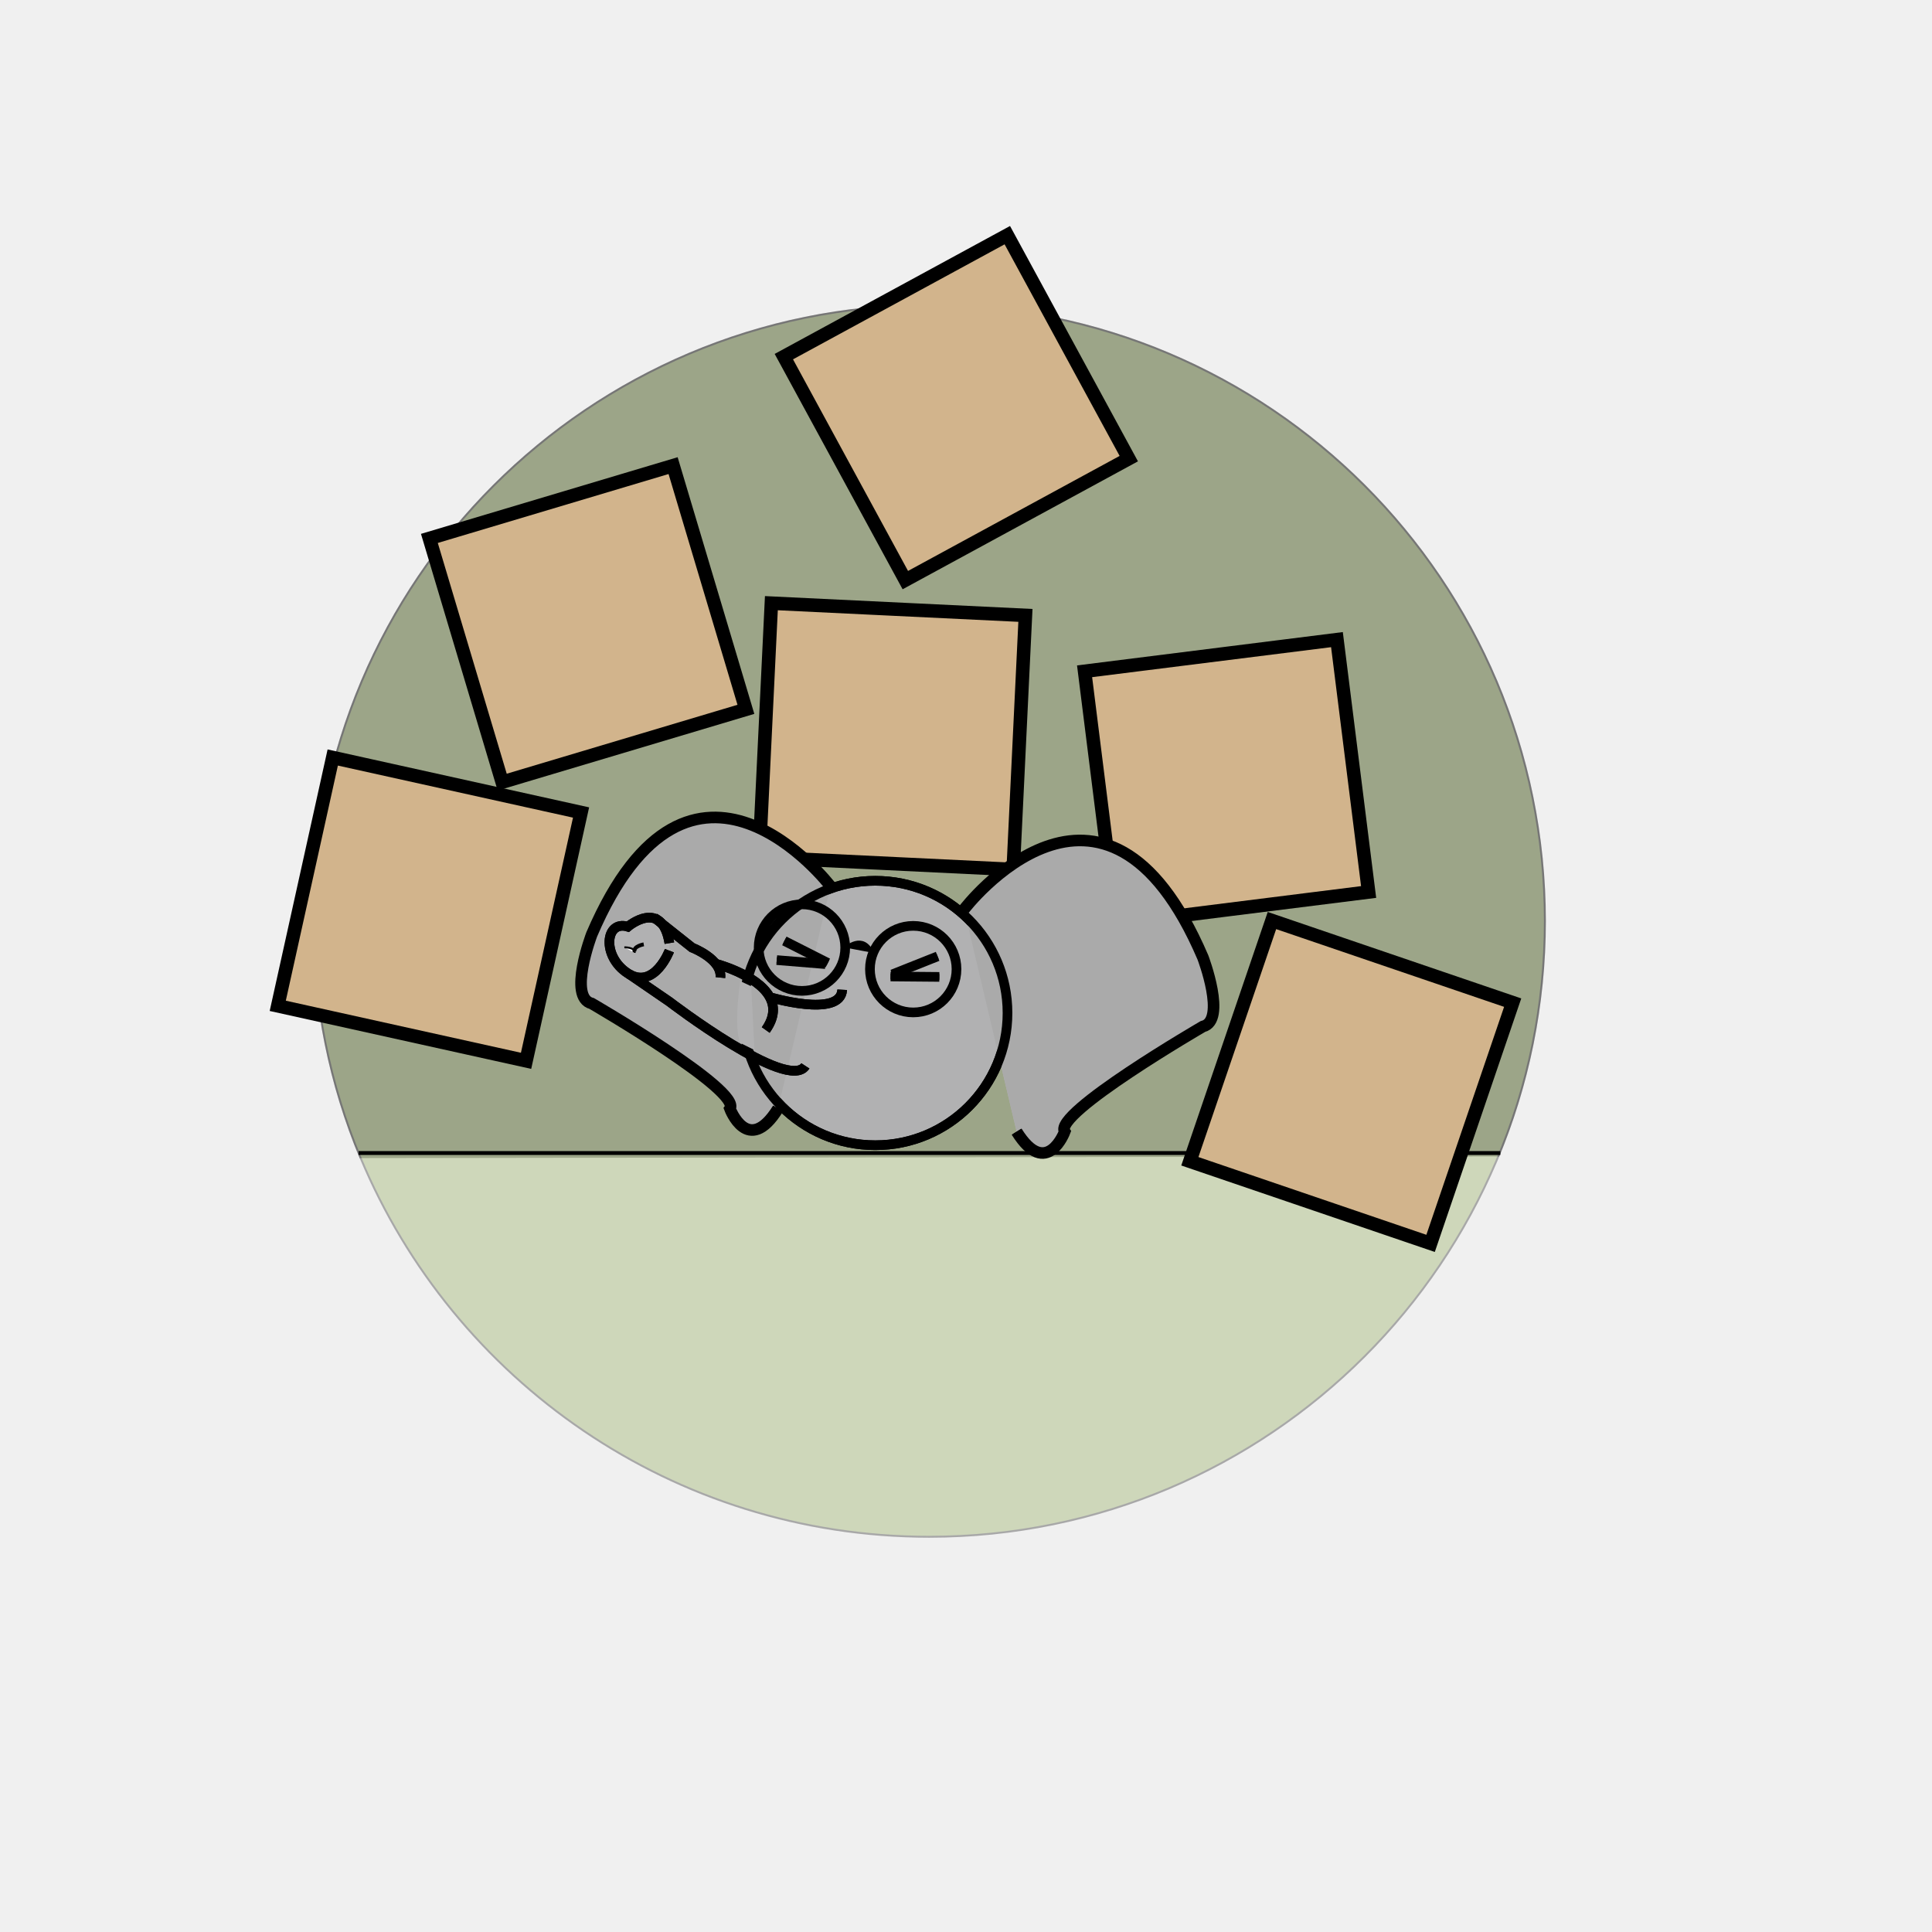
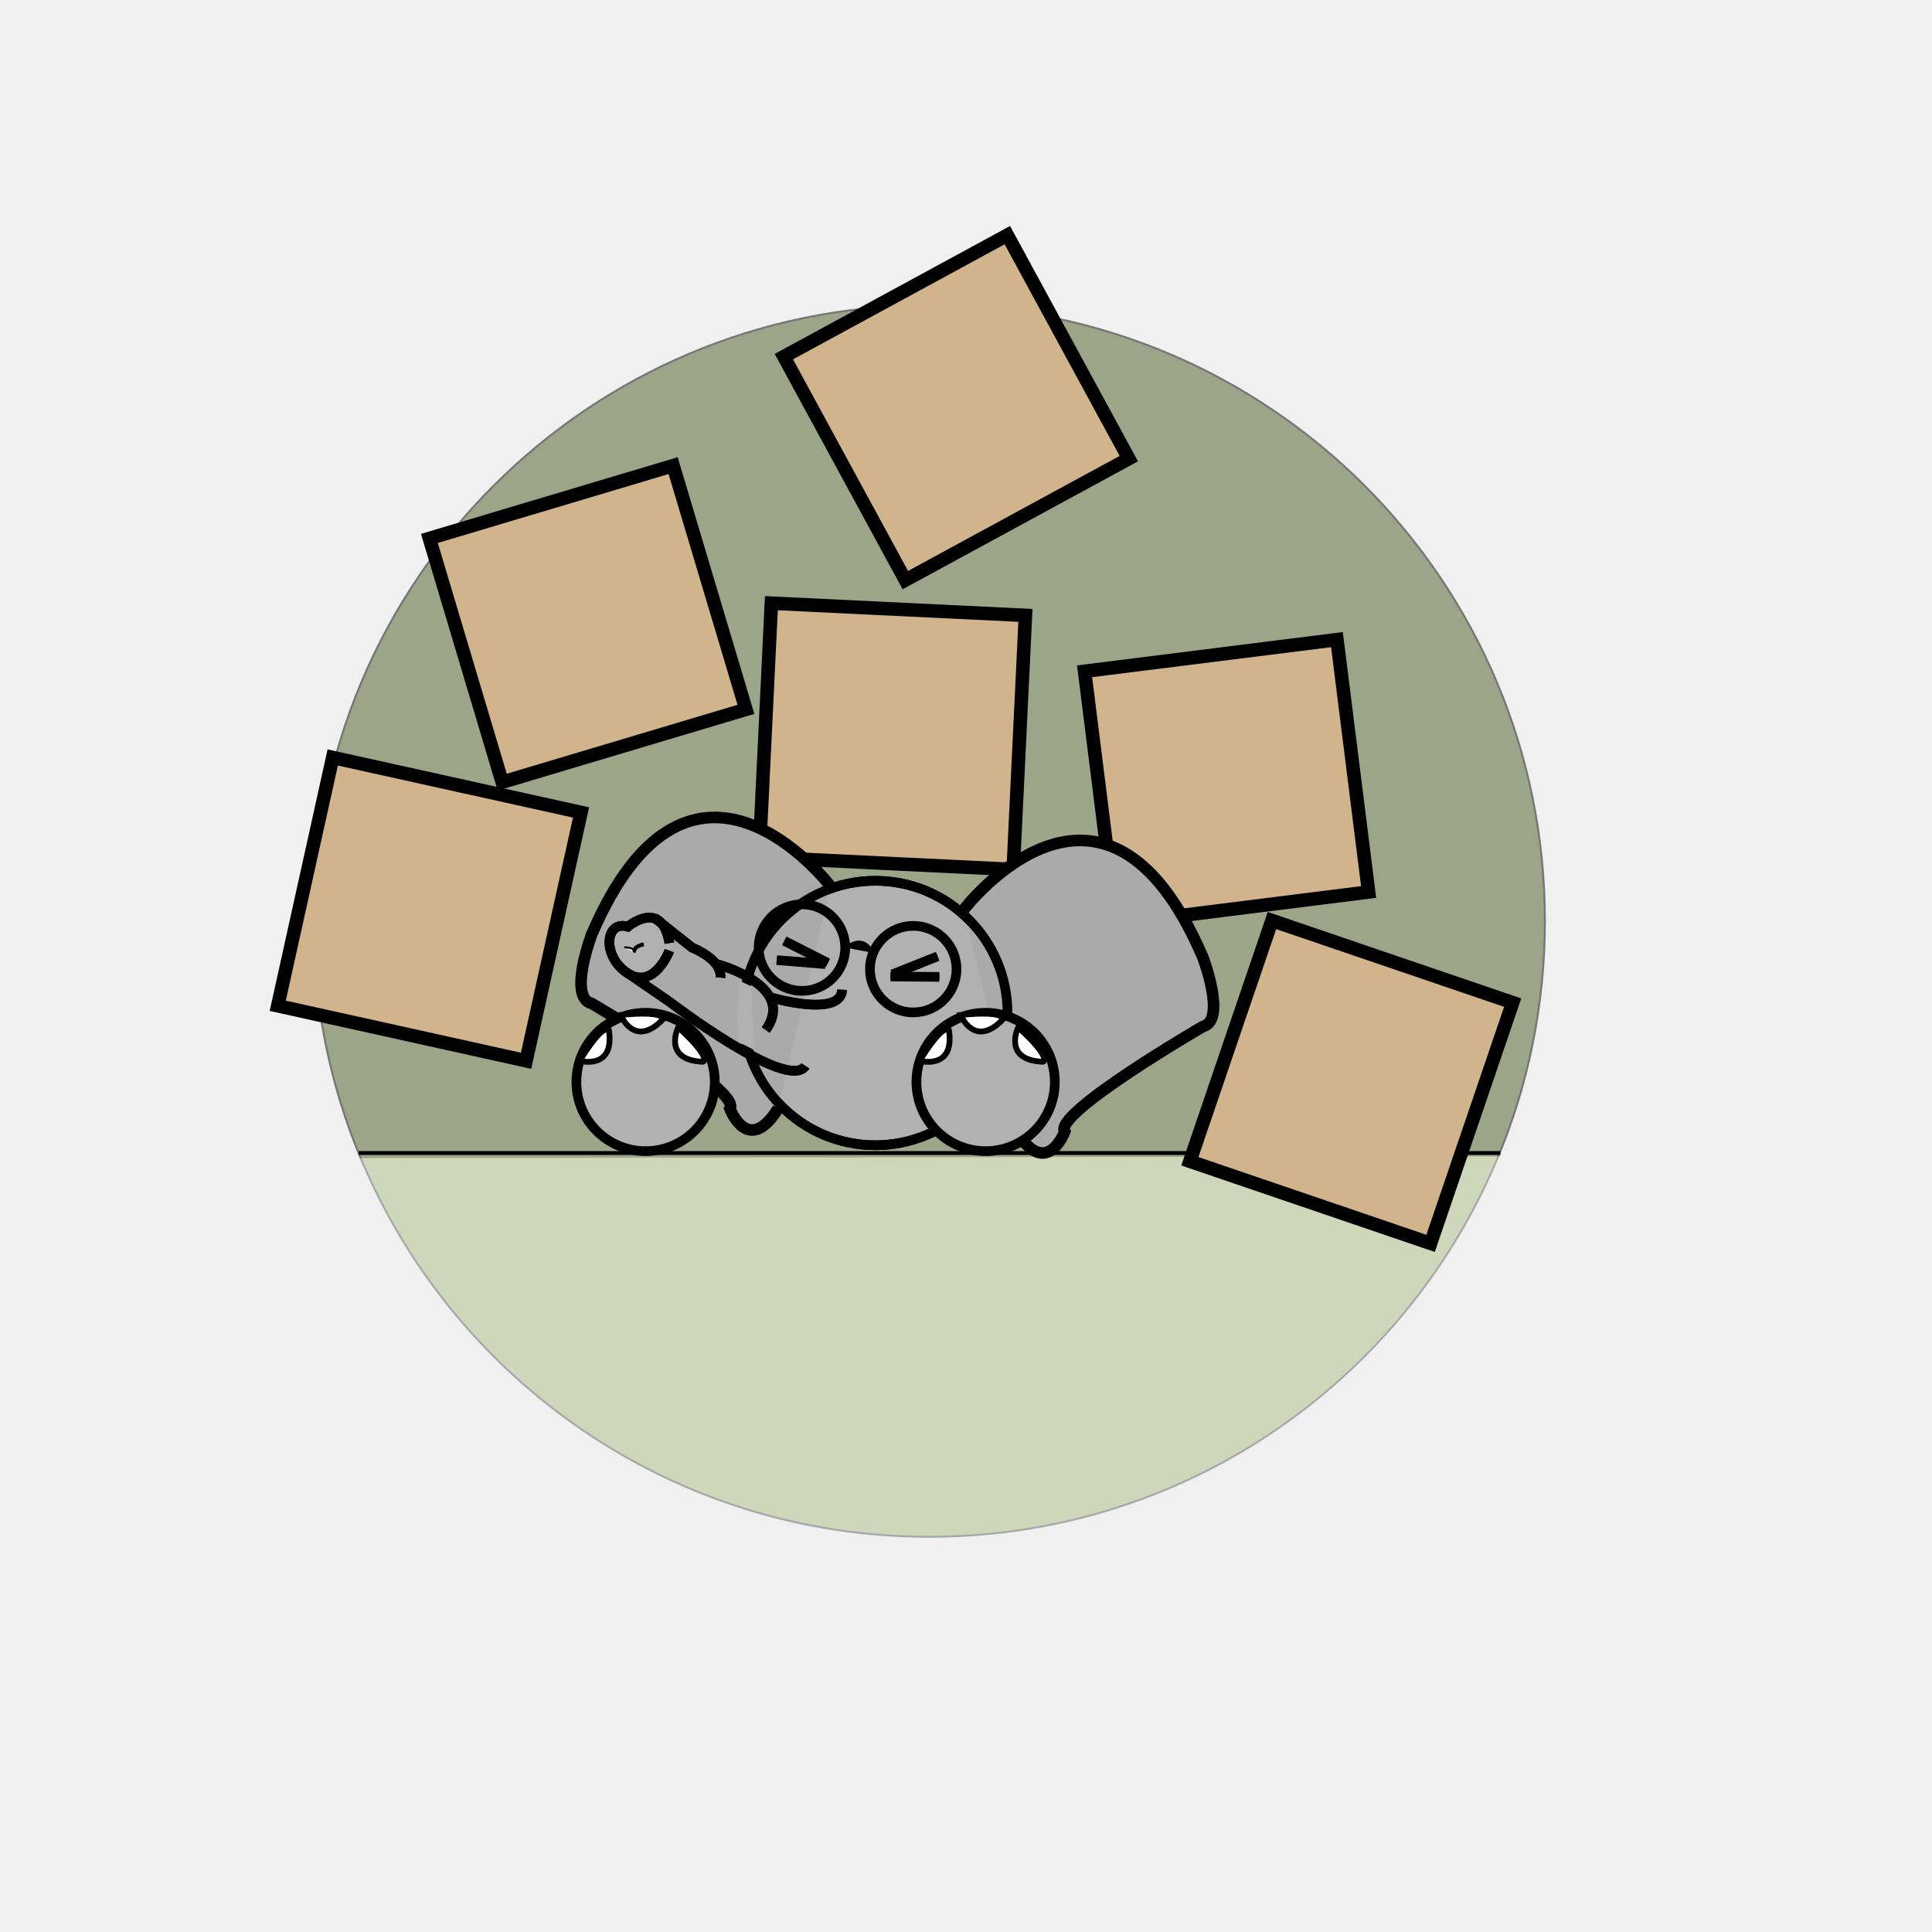
- <svg xmlns="http://www.w3.org/2000/svg" version="1.1" x="0px" y="0px" viewBox="0 0 1000 1000" enable-background="new 0 0 1000 1000" xml:space="preserve">
+ <svg xmlns="http://www.w3.org/2000/svg" version="1.1" id="Layer_1" x="0px" y="0px" viewBox="0 0 1000 1000" enable-background="new 0 0 1000 1000" xml:space="preserve">
  <g id="Layer_2">
    <g id="Layer_x5F_1" display="none">
-       <path fill="#FFFFFF" stroke="#000000" stroke-width="4" stroke-miterlimit="10" d="M444.525,594.475c0,6.627-5.373,12-12,12    H331.102c-6.627,0-12-5.373-12-12V348.983c0-6.627,5.373-12,12-12h101.424c6.627,0,12,5.373,12,12L444.525,594.475    L444.525,594.475z" />
-       <path fill="#FFFFFF" stroke="#000000" stroke-width="4" stroke-miterlimit="10" d="M656.459,594.475c0,6.627-5.373,12-12,12    H543.034c-6.627,0-12-5.373-12-12V348.983c0-6.627,5.373-12,12-12h101.425c6.627,0,12,5.373,12,12V594.475z" />
-       <path fill="#FFFFFF" stroke="#000000" stroke-width="4" stroke-miterlimit="10" d="M569.949,515.729c0,6.627-5.373,12-12,12    H456.525c-6.627,0-12-5.373-12-12V270.237c0-6.627,5.373-12,12-12h101.424c6.627,0,12,5.373,12,12V515.729z" />
-       <path display="inline" fill="#FFFFFF" stroke="#000000" stroke-width="5" stroke-miterlimit="10" d="M723.729,521.118    c0,13.259-10.744,24-24,24H300.271c-13.255,0-24-10.741-24-24V318.272c0-13.254,10.745-24,24-24h399.457c13.256,0,24,10.746,24,24    L723.729,521.118L723.729,521.118z" />
-       <path display="inline" fill="#FFFFFF" stroke="#000000" stroke-width="3" stroke-miterlimit="10" d="M686.171,483.661    c0,13.259-10.744,24-24,24H333.898c-13.255,0-24-10.741-24-24V350.308c0-13.254,10.745-24,24-24h328.272c13.256,0,24,10.746,24,24    V483.661z" />
-       <path id="vecmap" fill="none" stroke="#000000" stroke-width="9" stroke-miterlimit="10" d="M348.052,427.712    c0,31.853,20.468,57.628,45.763,57.628" />
-       <path id="vecmap_1_" display="inline" fill="none" stroke="#000000" stroke-width="4" stroke-miterlimit="10" d="M584.477,549.118    c0,44.97,39.42,81.355,88.135,81.355" />
-       <path id="vecmap_2_" display="inline" fill="none" stroke="#000000" stroke-width="4" stroke-miterlimit="10" d="M412.609,545.118    c0,44.97-39.42,81.355-88.135,81.355" />
+       <path display="inline" fill="#FFFFFF" stroke="#000000" stroke-width="4" stroke-miterlimit="10" d="M444.525,594.475    c0,6.627-5.373,12-12,12H331.102c-6.627,0-12-5.373-12-12V348.983c0-6.627,5.373-12,12-12h101.424c6.627,0,12,5.373,12,12    L444.525,594.475L444.525,594.475z" />
+       <path display="inline" fill="#FFFFFF" stroke="#000000" stroke-width="4" stroke-miterlimit="10" d="M656.459,594.475    c0,6.627-5.372,12-12,12H543.034c-6.627,0-12-5.373-12-12V348.983c0-6.627,5.373-12,12-12h101.425c6.628,0,12,5.373,12,12V594.475    z" />
+       <path display="inline" fill="#FFFFFF" stroke="#000000" stroke-width="4" stroke-miterlimit="10" d="M569.949,515.729    c0,6.627-5.373,12-12,12H456.525c-6.627,0-12-5.373-12-12V270.237c0-6.627,5.373-12,12-12h101.424c6.627,0,12,5.373,12,12V515.729    z" />
+       <path display="inline" fill="#FFFFFF" stroke="#000000" stroke-width="5" stroke-miterlimit="10" d="M723.729,521.117    c0,13.26-10.744,24-24,24H300.271c-13.255,0-24-10.74-24-24V318.272c0-13.254,10.745-24,24-24h399.457c13.256,0,24,10.746,24,24    L723.729,521.117L723.729,521.117z" />
+       <path display="inline" fill="#FFFFFF" stroke="#000000" stroke-width="3" stroke-miterlimit="10" d="M686.172,483.66    c0,13.26-10.744,24-24,24H333.898c-13.255,0-24-10.74-24-24V350.308c0-13.254,10.745-24,24-24h328.272c13.256,0,24,10.746,24,24    L686.172,483.66L686.172,483.66z" />
+       <path id="vecmap" display="inline" fill="none" stroke="#000000" stroke-width="9" stroke-miterlimit="10" d="M348.052,427.712    c0,31.853,20.468,57.628,45.763,57.628" />
+       <path id="vecmap_1_" display="inline" fill="none" stroke="#000000" stroke-width="4" stroke-miterlimit="10" d="M584.477,549.117    c0,44.971,39.42,81.355,88.135,81.355" />
+       <path id="vecmap_2_" display="inline" fill="none" stroke="#000000" stroke-width="4" stroke-miterlimit="10" d="M412.609,545.117    c0,44.971-39.42,81.355-88.135,81.355" />
      <g display="inline">
-         <line id="vecmap_3_" fill="none" stroke="#000000" stroke-width="3" stroke-miterlimit="10" x1="317.407" y1="356.645" x2="678.425" y2="356.645" />
+         <line id="vecmap_3_" fill="none" stroke="#000000" stroke-width="3" stroke-miterlimit="10" x1="317.407" y1="356.645" x2="678.426" y2="356.645" />
      </g>
      <g display="inline">
        <line id="vecmap_4_" fill="none" stroke="#000000" stroke-width="3" stroke-miterlimit="10" x1="368.543" y1="365.119" x2="368.543" y2="497.322" />
      </g>
      <g display="inline">
-         <line id="vecmap_5_" fill="none" stroke="#000000" stroke-width="3" stroke-miterlimit="10" x1="637.713" y1="365.119" x2="637.713" y2="497.322" />
+         <line id="vecmap_5_" fill="none" stroke="#000000" stroke-width="3" stroke-miterlimit="10" x1="637.714" y1="365.119" x2="637.714" y2="497.322" />
      </g>
      <g display="inline">
        <rect id="vecmaprec" x="317.407" y="385.323" fill="#FFFFFF" stroke="#000000" stroke-width="3" stroke-miterlimit="10" width="355.205" height="80" />
      </g>
      <g display="inline">
        <line fill="none" stroke="#000000" stroke-width="3" stroke-miterlimit="10" x1="317.407" y1="465.323" x2="672.611" y2="465.323" />
      </g>
    </g>
    <text transform="matrix(1 0 0 1 461.9832 703.8977)" display="none" enable-background="new    " font-family="'MyriadPro-Regular'" font-size="72">3X</text>
-     <path display="none" fill="#E4E4EF" stroke="#000000" stroke-width="2" stroke-miterlimit="10" d="M383.59,609.331   c0,0,41.716-44.212,15.288,15.766" />
+     <path display="none" fill="#E4E4EF" stroke="#000000" stroke-width="2" stroke-miterlimit="10" d="M383.591,609.33   c0,0,41.716-44.212,15.288,15.767" />
    <g id="Layer_2_1_">
	</g>
-     <path display="none" fill="#FFFFFF" stroke="#000000" stroke-miterlimit="10" d="M402.192,453.01c0,0,24.069-39.32,57.084,0   C459.277,453.01,431.339,431.426,402.192,453.01z" />
-     <path display="none" opacity="0.3" stroke="#000000" stroke-miterlimit="10" d="M480.914,795.437   c-132.544,0-246.19-80.907-294.245-196.03" />
-     <path display="none" opacity="0.3" stroke="#000000" stroke-miterlimit="10" d="M775.5,598.582   C727.645,714.14,613.771,795.437,480.914,795.437" />
-     <path opacity="0.3" stroke="#000000" stroke-miterlimit="10" d="M186.669,599.406c-15.765-37.762-24.472-79.207-24.472-122.687   c0-176.022,142.693-318.715,318.717-318.715c176.021,0,318.714,142.693,318.714,318.715c0,43.162-8.581,84.32-24.128,121.862" />
-     <path opacity="0.3" fill="#7F9E3D" stroke="#000000" stroke-miterlimit="10" d="M186.668,599.409   c-15.765-37.764-24.471-79.21-24.471-122.689c0-176.022,142.693-318.715,318.717-318.715   c176.021,0,318.714,142.693,318.714,318.715c0,176.023-142.693,318.717-318.714,318.717   C348.37,795.437,234.724,714.531,186.668,599.409" />
+     <path display="none" fill="#FFFFFF" stroke="#000000" stroke-miterlimit="10" d="M402.192,453.01c0,0,24.069-39.32,57.084,0   C459.277,453.01,431.34,431.426,402.192,453.01z" />
+     <path display="none" opacity="0.3" stroke="#000000" stroke-miterlimit="10" enable-background="new    " d="M480.914,795.437   c-132.544,0-246.189-80.907-294.245-196.03" />
+     <path display="none" opacity="0.3" stroke="#000000" stroke-miterlimit="10" enable-background="new    " d="M775.5,598.581   C727.645,714.14,613.771,795.437,480.914,795.437" />
+     <path opacity="0.3" stroke="#000000" stroke-miterlimit="10" enable-background="new    " d="M186.669,599.406   c-15.765-37.762-24.472-79.207-24.472-122.687c0-176.022,142.693-318.715,318.717-318.715   c176.021,0,318.715,142.692,318.715,318.715c0,43.162-8.581,84.319-24.129,121.861" />
+     <path opacity="0.3" fill="#7F9E3D" stroke="#000000" stroke-miterlimit="10" enable-background="new    " d="M186.668,599.408   c-15.765-37.764-24.471-79.21-24.471-122.688c0-176.022,142.693-318.715,318.717-318.715   c176.021,0,318.715,142.692,318.715,318.715S656.935,795.437,480.914,795.437C348.37,795.437,234.724,714.531,186.668,599.408" />
    <rect x="434.067" y="423.196" display="none" fill="#FFFFFF" stroke="#000000" stroke-width="3" stroke-miterlimit="10" width="23.706" height="96.688" />
    <rect x="487.944" y="426.258" display="none" fill="#FFFFFF" stroke="#000000" stroke-width="3" stroke-miterlimit="10" width="23.706" height="96.688" />
-     <path display="none" fill="#FFFFFF" stroke="#000000" stroke-width="3" stroke-miterlimit="10" d="M366.166,571.086   c0,0,91.638-149.705,217.337,0C583.503,571.086,477.138,488.908,366.166,571.086z" />
+     <path display="none" fill="#FFFFFF" stroke="#000000" stroke-width="3" stroke-miterlimit="10" d="M366.166,571.086   c0,0,91.639-149.705,217.338,0C583.504,571.086,477.138,488.907,366.166,571.086z" />
    <path fill="#FFFFFF" stroke="#000000" stroke-miterlimit="10" d="M607.556,413.29" />
    <g display="none">
-       <path display="inline" fill="#FFFFFF" stroke="#000000" stroke-width="3" stroke-miterlimit="10" d="M366.166,372.73    c0,0,91.638,149.704,217.337,0C583.503,372.73,477.138,454.907,366.166,372.73z" />
+       <path display="inline" fill="#FFFFFF" stroke="#000000" stroke-width="3" stroke-miterlimit="10" d="M366.166,372.73    c0,0,91.639,149.704,217.338,0C583.504,372.73,477.138,454.906,366.166,372.73z" />
    </g>
    <g display="none">
-       <rect x="383.333" y="392.668" display="inline" fill="#FFFFFF" stroke="#000000" stroke-width="4" stroke-miterlimit="10" width="54.666" height="54.666" />
-       <rect x="509.333" y="392.668" display="inline" fill="#FFFFFF" stroke="#000000" stroke-width="4" stroke-miterlimit="10" width="54.666" height="54.666" />
+       <rect x="383.334" y="392.668" display="inline" fill="#FFFFFF" stroke="#000000" stroke-width="4" stroke-miterlimit="10" width="54.666" height="54.666" />
+       <rect x="509.334" y="392.668" display="inline" fill="#FFFFFF" stroke="#000000" stroke-width="4" stroke-miterlimit="10" width="54.666" height="54.666" />
    </g>
-     <path display="none" fill="none" stroke="#000000" stroke-miterlimit="10" d="M441.333,487.664c0,0-9.666,0.335-14-5.333   c0,0-9,1-12.333-4" />
+     <path display="none" fill="none" stroke="#000000" stroke-miterlimit="10" d="M441.334,487.663c0,0-9.666,0.335-14-5.333   c0,0-9,1-12.334-4" />
    <path stroke="#000000" stroke-miterlimit="10" d="M278.348,551.485" />
-     <path fill="#FFFFFF" stroke="#000000" stroke-miterlimit="10" d="M372.923,498.693" />
+     <path fill="#FFFFFF" stroke="#000000" stroke-miterlimit="10" d="M372.924,498.693" />
    <g>
-       <path fill="#FFFFFF" stroke="#000000" stroke-miterlimit="10" d="M428.999,472.001c0,0-2.553,6.702-7.035,4.181    c-0.099-0.056-0.198-0.116-0.298-0.181c-4.667-3-4-9.469,0-8.234c0,0,6-5.099,7.333,2.901" />
-       <path fill="#FFFFFF" stroke="#000000" stroke-miterlimit="10" d="M426.333,466.165l6.667,5.292c0,0,5.333,2.04,5,5.292" />
-       <path fill="#FFFFFF" stroke="#000000" stroke-miterlimit="10" d="M421.964,476.181l7.035,4.819c0,0,20.937,16.031,24,11.334" />
-       <path fill="#FFFFFF" stroke="#000000" stroke-miterlimit="10" d="M437.014,474.259c0,0,7.418,1.893,9.656,5.868    c0.907,1.611,0.963,3.564-0.671,5.872" />
-       <path fill="#FFFFFF" stroke="#000000" stroke-miterlimit="10" d="M446.502,480.143c0,0,12.723,3.835,12.994-1.247" />
+       <path fill="#FFFFFF" stroke="#000000" stroke-miterlimit="10" d="M429,472.001c0,0-2.554,6.701-7.035,4.181    c-0.1-0.056-0.198-0.116-0.299-0.181c-4.666-3-4-9.47,0-8.234c0,0,6-5.099,7.334,2.901" />
+       <path fill="#FFFFFF" stroke="#000000" stroke-miterlimit="10" d="M426.334,466.164l6.666,5.292c0,0,5.334,2.04,5,5.292" />
+       <path fill="#FFFFFF" stroke="#000000" stroke-miterlimit="10" d="M421.965,476.181L429,481c0,0,20.937,16.03,24,11.334" />
+       <path fill="#FFFFFF" stroke="#000000" stroke-miterlimit="10" d="M437.014,474.259c0,0,7.418,1.893,9.656,5.868    c0.906,1.61,0.963,3.563-0.671,5.871" />
+       <path fill="#FFFFFF" stroke="#000000" stroke-miterlimit="10" d="M446.503,480.143c0,0,12.723,3.835,12.993-1.247" />
    </g>
    <line fill="none" stroke="#000000" stroke-width="2" stroke-miterlimit="10" x1="776.58" y1="596.801" x2="185.595" y2="596.801" />
-     <rect x="238.339" y="257.114" transform="matrix(-0.9582 0.2862 -0.2862 -0.9582 688.0383 545.3075)" fill="#D2B48C" stroke="#000000" stroke-width="7" stroke-miterlimit="10" width="131.651" height="131.651" />
-     <rect x="156.429" y="404.732" transform="matrix(-0.9763 -0.2162 0.2162 -0.9763 337.5119 978.0389)" fill="#D2B48C" stroke="#000000" stroke-width="7" stroke-miterlimit="10" width="131.65" height="131.652" />
+     <rect x="238.335" y="257.091" transform="matrix(0.9582 -0.2862 0.2862 0.9582 -79.6944 100.556)" fill="#D2B48C" stroke="#000000" stroke-width="7" stroke-miterlimit="10" width="131.655" height="131.655" />
+     <rect x="156.438" y="404.758" transform="matrix(0.9763 0.2162 -0.2162 0.9763 106.9983 -36.9234)" fill="#D2B48C" stroke="#000000" stroke-width="7" stroke-miterlimit="10" width="131.644" height="131.646" />
    <polygon fill="#D2B48C" stroke="#000000" stroke-width="7" stroke-miterlimit="10" points="399.263,312.198 530.76,318.528    524.432,450.028 392.93,443.698  " />
-     <rect x="429.178" y="145.175" transform="matrix(-0.8786 0.4776 -0.4776 -0.8786 1030.673 159.961)" fill="#D2B48C" stroke="#000000" stroke-width="7" stroke-miterlimit="10" width="131.649" height="131.653" />
-     <polygon fill="#D2B48C" stroke="#000000" stroke-width="7" stroke-miterlimit="10" points="561.38,347.457 692.004,331.067    708.398,461.695 577.768,478.085  " />
-     <polygon fill="#D2B48C" stroke="#000000" stroke-width="7" stroke-miterlimit="10" points="658.358,476.469 782.958,518.962    740.469,643.573 615.862,601.074  " />
+     <rect x="429.164" y="145.161" transform="matrix(0.8786 -0.4776 0.4776 0.8786 -40.6658 262.0195)" fill="#D2B48C" stroke="#000000" stroke-width="7" stroke-miterlimit="10" width="131.651" height="131.655" />
+     <polygon fill="#D2B48C" stroke="#000000" stroke-width="7" stroke-miterlimit="10" points="561.381,347.457 692.005,331.067    708.398,461.695 577.768,478.085  " />
+     <polygon fill="#D2B48C" stroke="#000000" stroke-width="7" stroke-miterlimit="10" points="658.358,476.469 782.959,518.962    740.469,643.573 615.862,601.073  " />
    <g>
      <g>
-         <circle fill="#B1B1B2" cx="453.046" cy="524.33" r="68.437" />
-         <path fill="#B1B1B2" d="M429.908,458.761c0,0-72.309-94.856-123.626,24.884c0,0-12.438,32.651,0,35.765     c0,0,77.751,45.097,71.53,54.429c0,0,9.331,24.879,24.884,0" />
-         <path fill="#B1B1B2" d="M498.995,470.667c0,0,72.309-94.856,123.626,24.884c0,0,12.438,32.652,0,35.765     c0,0-77.751,45.097-71.53,54.429c0,0-9.331,24.879-24.884,0" />
+         <circle fill="#B1B1B2" cx="453.047" cy="524.33" r="68.437" />
+         <path fill="#B1B1B2" d="M429.908,458.761c0,0-72.309-94.856-123.626,24.884c0,0-12.438,32.651,0,35.765     c0,0,77.751,45.098,71.53,54.43c0,0,9.331,24.879,24.884,0" />
+         <path fill="#B1B1B2" d="M498.995,470.666c0,0,72.31-94.855,123.626,24.885c0,0,12.438,32.651,0,35.765     c0,0-77.751,45.097-71.529,54.429c0,0-9.331,24.879-24.885,0" />
        <g>
-           <polygon display="none" fill="#B1B1B2" points="348.741,482.385 330.151,506.198 392.614,542.169 394.278,521.908     " />
-           <path fill="#B1B1B2" d="M346.482,492.071c0,0-7.487,19.657-20.633,12.262c-0.29-0.163-0.58-0.341-0.874-0.53      c-13.688-8.798-11.731-27.772,0-24.15c0,0,17.596-14.954,21.507,8.509" />
-           <path fill="#B1B1B2" d="M338.662,474.956l19.552,15.52c0,0,15.641,5.983,14.665,15.521" />
-           <path fill="#B1B1B2" d="M325.849,504.332l20.633,14.135c0,0,61.407,47.018,70.39,33.241" />
-           <path fill="#B1B1B2" d="M369.99,498.693c0,0,21.756,5.551,28.321,17.211c2.661,4.726,2.824,10.454-1.969,17.222" />
-           <path fill="#B1B1B2" d="M397.817,515.952c0,0,37.314,11.247,38.11-3.658" />
+           <polygon display="none" fill="#B1B1B2" points="348.741,482.385 330.151,506.198 392.614,542.169 394.278,521.907     " />
+           <path fill="#B1B1B2" d="M346.482,492.071c0,0-7.487,19.657-20.633,12.262c-0.29-0.162-0.58-0.341-0.874-0.529      c-13.688-8.798-11.731-27.772,0-24.15c0,0,17.596-14.954,21.507,8.509" />
+           <path fill="#B1B1B2" d="M338.662,474.955l19.553,15.521c0,0,15.641,5.983,14.665,15.521" />
+           <path fill="#B1B1B2" d="M325.849,504.331l20.633,14.136c0,0,61.407,47.018,70.39,33.24" />
+           <path fill="#B1B1B2" d="M369.99,498.693c0,0,21.756,5.551,28.321,17.211c2.661,4.727,2.824,10.454-1.969,17.222" />
+           <path fill="#B1B1B2" d="M397.817,515.951c0,0,37.314,11.247,38.11-3.657" />
        </g>
-         <line fill="#B1B1B2" x1="461.844" y1="504.332" x2="485.307" y2="495.004" />
-         <line fill="#B1B1B2" x1="460.95" y1="505.423" x2="486.201" y2="505.644" />
+         <line fill="none" x1="461.844" y1="504.331" x2="485.307" y2="495.004" />
+         <line fill="none" x1="460.95" y1="505.423" x2="486.201" y2="505.644" />
        <circle fill="#B1B1B2" cx="472.682" cy="501.625" r="22.401" />
-         <circle fill="#B1B1B2" cx="415.086" cy="490.475" r="22.401" />
-         <line fill="#B1B1B2" x1="427.209" y1="499.01" x2="402.043" y2="496.946" />
-         <line fill="#B1B1B2" x1="428.494" y1="498.429" x2="405.97" y2="487.015" />
+         <circle fill="#B1B1B2" cx="415.087" cy="490.474" r="22.401" />
+         <line fill="none" x1="427.209" y1="499.01" x2="402.043" y2="496.946" />
+         <line fill="none" x1="428.494" y1="498.429" x2="405.97" y2="487.015" />
      </g>
      <g>
-         <circle fill="#B1B1B2" stroke="#000000" stroke-width="5" stroke-miterlimit="10" cx="453.046" cy="524.33" r="68.437" />
-         <path fill="#AAAAAA" stroke="#000000" stroke-width="6" stroke-miterlimit="10" d="M429.908,458.761     c0,0-72.309-94.856-123.626,24.884c0,0-12.438,32.651,0,35.765c0,0,77.751,45.097,71.53,54.429c0,0,9.331,24.879,24.884,0" />
-         <path fill="#AAAAAA" stroke="#000000" stroke-width="6" stroke-miterlimit="10" d="M498.995,470.667     c0,0,72.309-94.856,123.626,24.884c0,0,12.438,32.652,0,35.765c0,0-77.751,45.097-71.53,54.429c0,0-9.331,24.879-24.884,0" />
+         <circle fill="#B1B1B2" stroke="#000000" stroke-width="5" stroke-miterlimit="10" cx="453.047" cy="524.33" r="68.437" />
+         <path fill="#AAAAAA" stroke="#000000" stroke-width="6" stroke-miterlimit="10" d="M429.908,458.761     c0,0-72.309-94.856-123.626,24.884c0,0-12.438,32.651,0,35.765c0,0,77.751,45.098,71.53,54.43c0,0,9.331,24.879,24.884,0" />
+         <path fill="#AAAAAA" stroke="#000000" stroke-width="6" stroke-miterlimit="10" d="M498.995,470.666     c0,0,72.31-94.855,123.626,24.885c0,0,12.438,32.651,0,35.765c0,0-77.751,45.097-71.529,54.429c0,0-9.331,24.879-24.885,0" />
        <g>
-           <polygon display="none" fill="#FFFFFF" points="348.741,482.385 330.151,506.198 392.614,542.169 394.278,521.908     " />
-           <path fill="#B1B1B2" stroke="#000000" stroke-width="5" stroke-miterlimit="10" d="M346.482,492.071      c0,0-7.487,19.657-20.633,12.262c-0.29-0.163-0.58-0.341-0.874-0.53c-13.688-8.798-11.731-27.772,0-24.15      c0,0,17.596-14.954,21.507,8.509" />
-           <path fill="none" stroke="#000000" stroke-width="5" stroke-miterlimit="10" d="M338.662,474.956l19.552,15.52      c0,0,15.641,5.983,14.665,15.521" />
-           <path fill="none" stroke="#000000" stroke-width="5" stroke-miterlimit="10" d="M325.849,504.332l20.633,14.135      c0,0,61.407,47.018,70.39,33.241" />
-           <path fill="none" stroke="#000000" stroke-width="5" stroke-miterlimit="10" d="M369.99,498.693c0,0,21.756,5.551,28.321,17.211      c2.661,4.726,2.824,10.454-1.969,17.222" />
-           <path fill="none" stroke="#000000" stroke-width="5" stroke-miterlimit="10" d="M397.817,515.952c0,0,37.314,11.247,38.11-3.658      " />
+           <polygon display="none" fill="#FFFFFF" points="348.741,482.385 330.151,506.198 392.614,542.169 394.278,521.907     " />
+           <path fill="#B1B1B2" stroke="#000000" stroke-width="5" stroke-miterlimit="10" d="M346.482,492.071      c0,0-7.487,19.657-20.633,12.262c-0.29-0.162-0.58-0.341-0.874-0.529c-13.688-8.798-11.731-27.772,0-24.15      c0,0,17.596-14.954,21.507,8.509" />
+           <path fill="none" stroke="#000000" stroke-width="5" stroke-miterlimit="10" d="M338.662,474.955l19.553,15.521      c0,0,15.641,5.983,14.665,15.521" />
+           <path fill="none" stroke="#000000" stroke-width="5" stroke-miterlimit="10" d="M325.849,504.331l20.633,14.136      c0,0,61.407,47.018,70.39,33.24" />
+           <path fill="none" stroke="#000000" stroke-width="5" stroke-miterlimit="10" d="M369.99,498.693c0,0,21.756,5.551,28.321,17.211      c2.661,4.727,2.824,10.454-1.969,17.222" />
+           <path fill="none" stroke="#000000" stroke-width="5" stroke-miterlimit="10" d="M397.817,515.951c0,0,37.314,11.247,38.11-3.657      " />
        </g>
-         <line fill="none" stroke="#000000" stroke-width="3" stroke-miterlimit="10" x1="461.844" y1="504.332" x2="485.307" y2="495.004" />
+         <line fill="none" stroke="#000000" stroke-width="3" stroke-miterlimit="10" x1="461.844" y1="504.331" x2="485.307" y2="495.004" />
        <line fill="none" stroke="#000000" stroke-width="3" stroke-miterlimit="10" x1="460.95" y1="505.423" x2="486.201" y2="505.644" />
        <circle fill="none" stroke="#000000" stroke-width="4" stroke-miterlimit="10" cx="472.682" cy="501.625" r="22.401" />
-         <circle fill="none" stroke="#000000" stroke-width="4" stroke-miterlimit="10" cx="415.086" cy="490.475" r="22.401" />
+         <circle fill="none" stroke="#000000" stroke-width="4" stroke-miterlimit="10" cx="415.087" cy="490.474" r="22.401" />
        <line fill="none" stroke="#000000" stroke-width="3" stroke-miterlimit="10" x1="427.209" y1="499.01" x2="402.043" y2="496.946" />
        <line fill="none" stroke="#000000" stroke-width="3" stroke-miterlimit="10" x1="428.494" y1="498.429" x2="405.97" y2="487.015" />
      </g>
      <g>
-         <circle fill="none" stroke="#000000" stroke-width="5" stroke-miterlimit="10" cx="453.046" cy="524.33" r="68.437" />
-         <path fill="none" stroke="#000000" stroke-width="5" stroke-miterlimit="10" d="M429.908,458.761     c0,0-72.309-94.856-123.626,24.884c0,0-12.438,32.651,0,35.765c0,0,77.751,45.097,71.53,54.429c0,0,9.331,24.879,24.884,0" />
-         <path fill="none" stroke="#000000" stroke-width="5" stroke-miterlimit="10" d="M498.995,470.667     c0,0,72.309-94.856,123.626,24.884c0,0,12.438,32.652,0,35.765c0,0-77.751,45.097-71.53,54.429c0,0-9.331,24.879-24.884,0" />
+         <circle fill="none" stroke="#000000" stroke-width="5" stroke-miterlimit="10" cx="453.047" cy="524.33" r="68.437" />
+         <path fill="none" stroke="#000000" stroke-width="5" stroke-miterlimit="10" d="M429.908,458.761     c0,0-72.309-94.856-123.626,24.884c0,0-12.438,32.651,0,35.765c0,0,77.751,45.098,71.53,54.43c0,0,9.331,24.879,24.884,0" />
+         <path fill="none" stroke="#000000" stroke-width="5" stroke-miterlimit="10" d="M498.995,470.666     c0,0,72.31-94.855,123.626,24.885c0,0,12.438,32.651,0,35.765c0,0-77.751,45.097-71.529,54.429c0,0-9.331,24.879-24.885,0" />
        <g>
-           <polygon display="none" fill="none" stroke="#000000" stroke-width="5" stroke-miterlimit="10" points="348.741,482.385       330.151,506.198 392.614,542.169 394.278,521.908     " />
-           <path fill="none" stroke="#000000" stroke-width="5" stroke-miterlimit="10" d="M346.482,492.071      c0,0-7.487,19.657-20.633,12.262c-0.29-0.163-0.58-0.341-0.874-0.53c-13.688-8.798-11.731-27.772,0-24.15      c0,0,17.596-14.954,21.507,8.509" />
-           <path fill="none" stroke="#000000" stroke-width="5" stroke-miterlimit="10" d="M338.662,474.956l19.552,15.52      c0,0,15.641,5.983,14.665,15.521" />
-           <path fill="none" stroke="#000000" stroke-width="5" stroke-miterlimit="10" d="M325.849,504.332l20.633,14.135      c0,0,61.407,47.018,70.39,33.241" />
-           <path fill="none" stroke="#000000" stroke-width="5" stroke-miterlimit="10" d="M369.99,498.693c0,0,21.756,5.551,28.321,17.211      c2.661,4.726,2.824,10.454-1.969,17.222" />
-           <path fill="none" stroke="#000000" stroke-width="5" stroke-miterlimit="10" d="M397.817,515.952c0,0,37.314,11.247,38.11-3.658      " />
+           <polygon display="none" fill="none" stroke="#000000" stroke-width="5" stroke-miterlimit="10" points="348.741,482.385       330.151,506.198 392.614,542.169 394.278,521.907     " />
+           <path fill="none" stroke="#000000" stroke-width="5" stroke-miterlimit="10" d="M346.482,492.071      c0,0-7.487,19.657-20.633,12.262c-0.29-0.162-0.58-0.341-0.874-0.529c-13.688-8.798-11.731-27.772,0-24.15      c0,0,17.596-14.954,21.507,8.509" />
+           <path fill="none" stroke="#000000" stroke-width="5" stroke-miterlimit="10" d="M338.662,474.955l19.553,15.521      c0,0,15.641,5.983,14.665,15.521" />
+           <path fill="none" stroke="#000000" stroke-width="5" stroke-miterlimit="10" d="M325.849,504.331l20.633,14.136      c0,0,61.407,47.018,70.39,33.24" />
+           <path fill="none" stroke="#000000" stroke-width="5" stroke-miterlimit="10" d="M369.99,498.693c0,0,21.756,5.551,28.321,17.211      c2.661,4.727,2.824,10.454-1.969,17.222" />
+           <path fill="none" stroke="#000000" stroke-width="5" stroke-miterlimit="10" d="M397.817,515.951c0,0,37.314,11.247,38.11-3.657      " />
        </g>
-         <line fill="none" stroke="#000000" stroke-width="5" stroke-miterlimit="10" x1="461.844" y1="504.332" x2="485.307" y2="495.004" />
+         <line fill="none" stroke="#000000" stroke-width="5" stroke-miterlimit="10" x1="461.844" y1="504.331" x2="485.307" y2="495.004" />
        <line fill="none" stroke="#000000" stroke-width="5" stroke-miterlimit="10" x1="460.95" y1="505.423" x2="486.201" y2="505.644" />
        <circle fill="none" stroke="#000000" stroke-width="5" stroke-miterlimit="10" cx="472.682" cy="501.625" r="22.401" />
-         <circle fill="none" stroke="#000000" stroke-width="5" stroke-miterlimit="10" cx="415.086" cy="490.475" r="22.401" />
+         <circle fill="none" stroke="#000000" stroke-width="5" stroke-miterlimit="10" cx="415.087" cy="490.474" r="22.401" />
        <line fill="none" stroke="#000000" stroke-width="5" stroke-miterlimit="10" x1="427.209" y1="499.01" x2="402.043" y2="496.946" />
        <line fill="none" stroke="#000000" stroke-width="5" stroke-miterlimit="10" x1="428.494" y1="498.429" x2="405.97" y2="487.015" />
      </g>
    </g>
    <path stroke="#000000" stroke-miterlimit="10" d="M437.487,490.475c0,0,9.202-8.582,14.44,2.722" />
-     <path fill="#FFFFFF" stroke="#000000" stroke-miterlimit="10" d="M323.159,490.326c0,0,5.666-0.106,5.362,2.868" />
-     <path fill="#AAAAAA" stroke="#000000" stroke-width="2" stroke-miterlimit="10" d="M333.202,488.789c0,0-5.581,0.979-4.714,3.84" />
+     <path fill="#FFFFFF" stroke="#000000" stroke-miterlimit="10" d="M323.159,490.325c0,0,5.666-0.105,5.362,2.868" />
+     <path fill="#AAAAAA" stroke="#000000" stroke-width="2" stroke-miterlimit="10" d="M333.202,488.788c0,0-5.581,0.979-4.714,3.841" />
  </g>
  <g id="Layer_3">
-     <path fill="#B1B1B2" d="M383.167,507.834c0,0-3.667,23.667,0,32l7.333,3.666l-1.667-33" />
+     <path fill="#B1B1B2" d="M383.168,507.834c0,0-3.668,23.667,0,32l7.332,3.666l-1.666-33" />
+   </g>
+   <g id="Leg">
+     <circle fill="#B1B1B2" stroke="#000000" stroke-width="5" stroke-miterlimit="10" cx="334.159" cy="560.021" r="35.818" />
+     <path fill="#FFFFFF" stroke="#000000" stroke-width="3" stroke-miterlimit="10" d="M300.05,549.078c0,0,18.295,5.037,15.113-15.953   C315.163,533.125,312.6,528.656,300.05,549.078z" />
+     <path fill="#FFFFFF" stroke="#000000" stroke-width="3" stroke-miterlimit="10" d="M321.214,525.343c0,0,7.093,17.601,21.85,2.338   C343.064,527.681,345.062,522.933,321.214,525.343z" />
+     <path fill="#FFFFFF" stroke="#000000" stroke-width="3" stroke-miterlimit="10" d="M351.025,531.738   c0,0-8.368,17.032,12.847,17.828C363.872,549.566,368.741,547.883,351.025,531.738z" />
+   </g>
+   <g id="Leg_1_">
+     <circle fill="#B1B1B2" stroke="#000000" stroke-width="5" stroke-miterlimit="10" cx="510.159" cy="560.021" r="35.818" />
+     <path fill="#FFFFFF" stroke="#000000" stroke-width="3" stroke-miterlimit="10" d="M476.05,549.078c0,0,18.295,5.037,15.113-15.953   C491.163,533.125,488.6,528.656,476.05,549.078z" />
+     <path fill="#FFFFFF" stroke="#000000" stroke-width="3" stroke-miterlimit="10" d="M497.214,525.343c0,0,7.093,17.601,21.851,2.338   C519.064,527.681,521.062,522.933,497.214,525.343z" />
+     <path fill="#FFFFFF" stroke="#000000" stroke-width="3" stroke-miterlimit="10" d="M527.025,531.738   c0,0-8.367,17.032,12.848,17.828C539.873,549.566,544.742,547.883,527.025,531.738z" />
  </g>
</svg>
